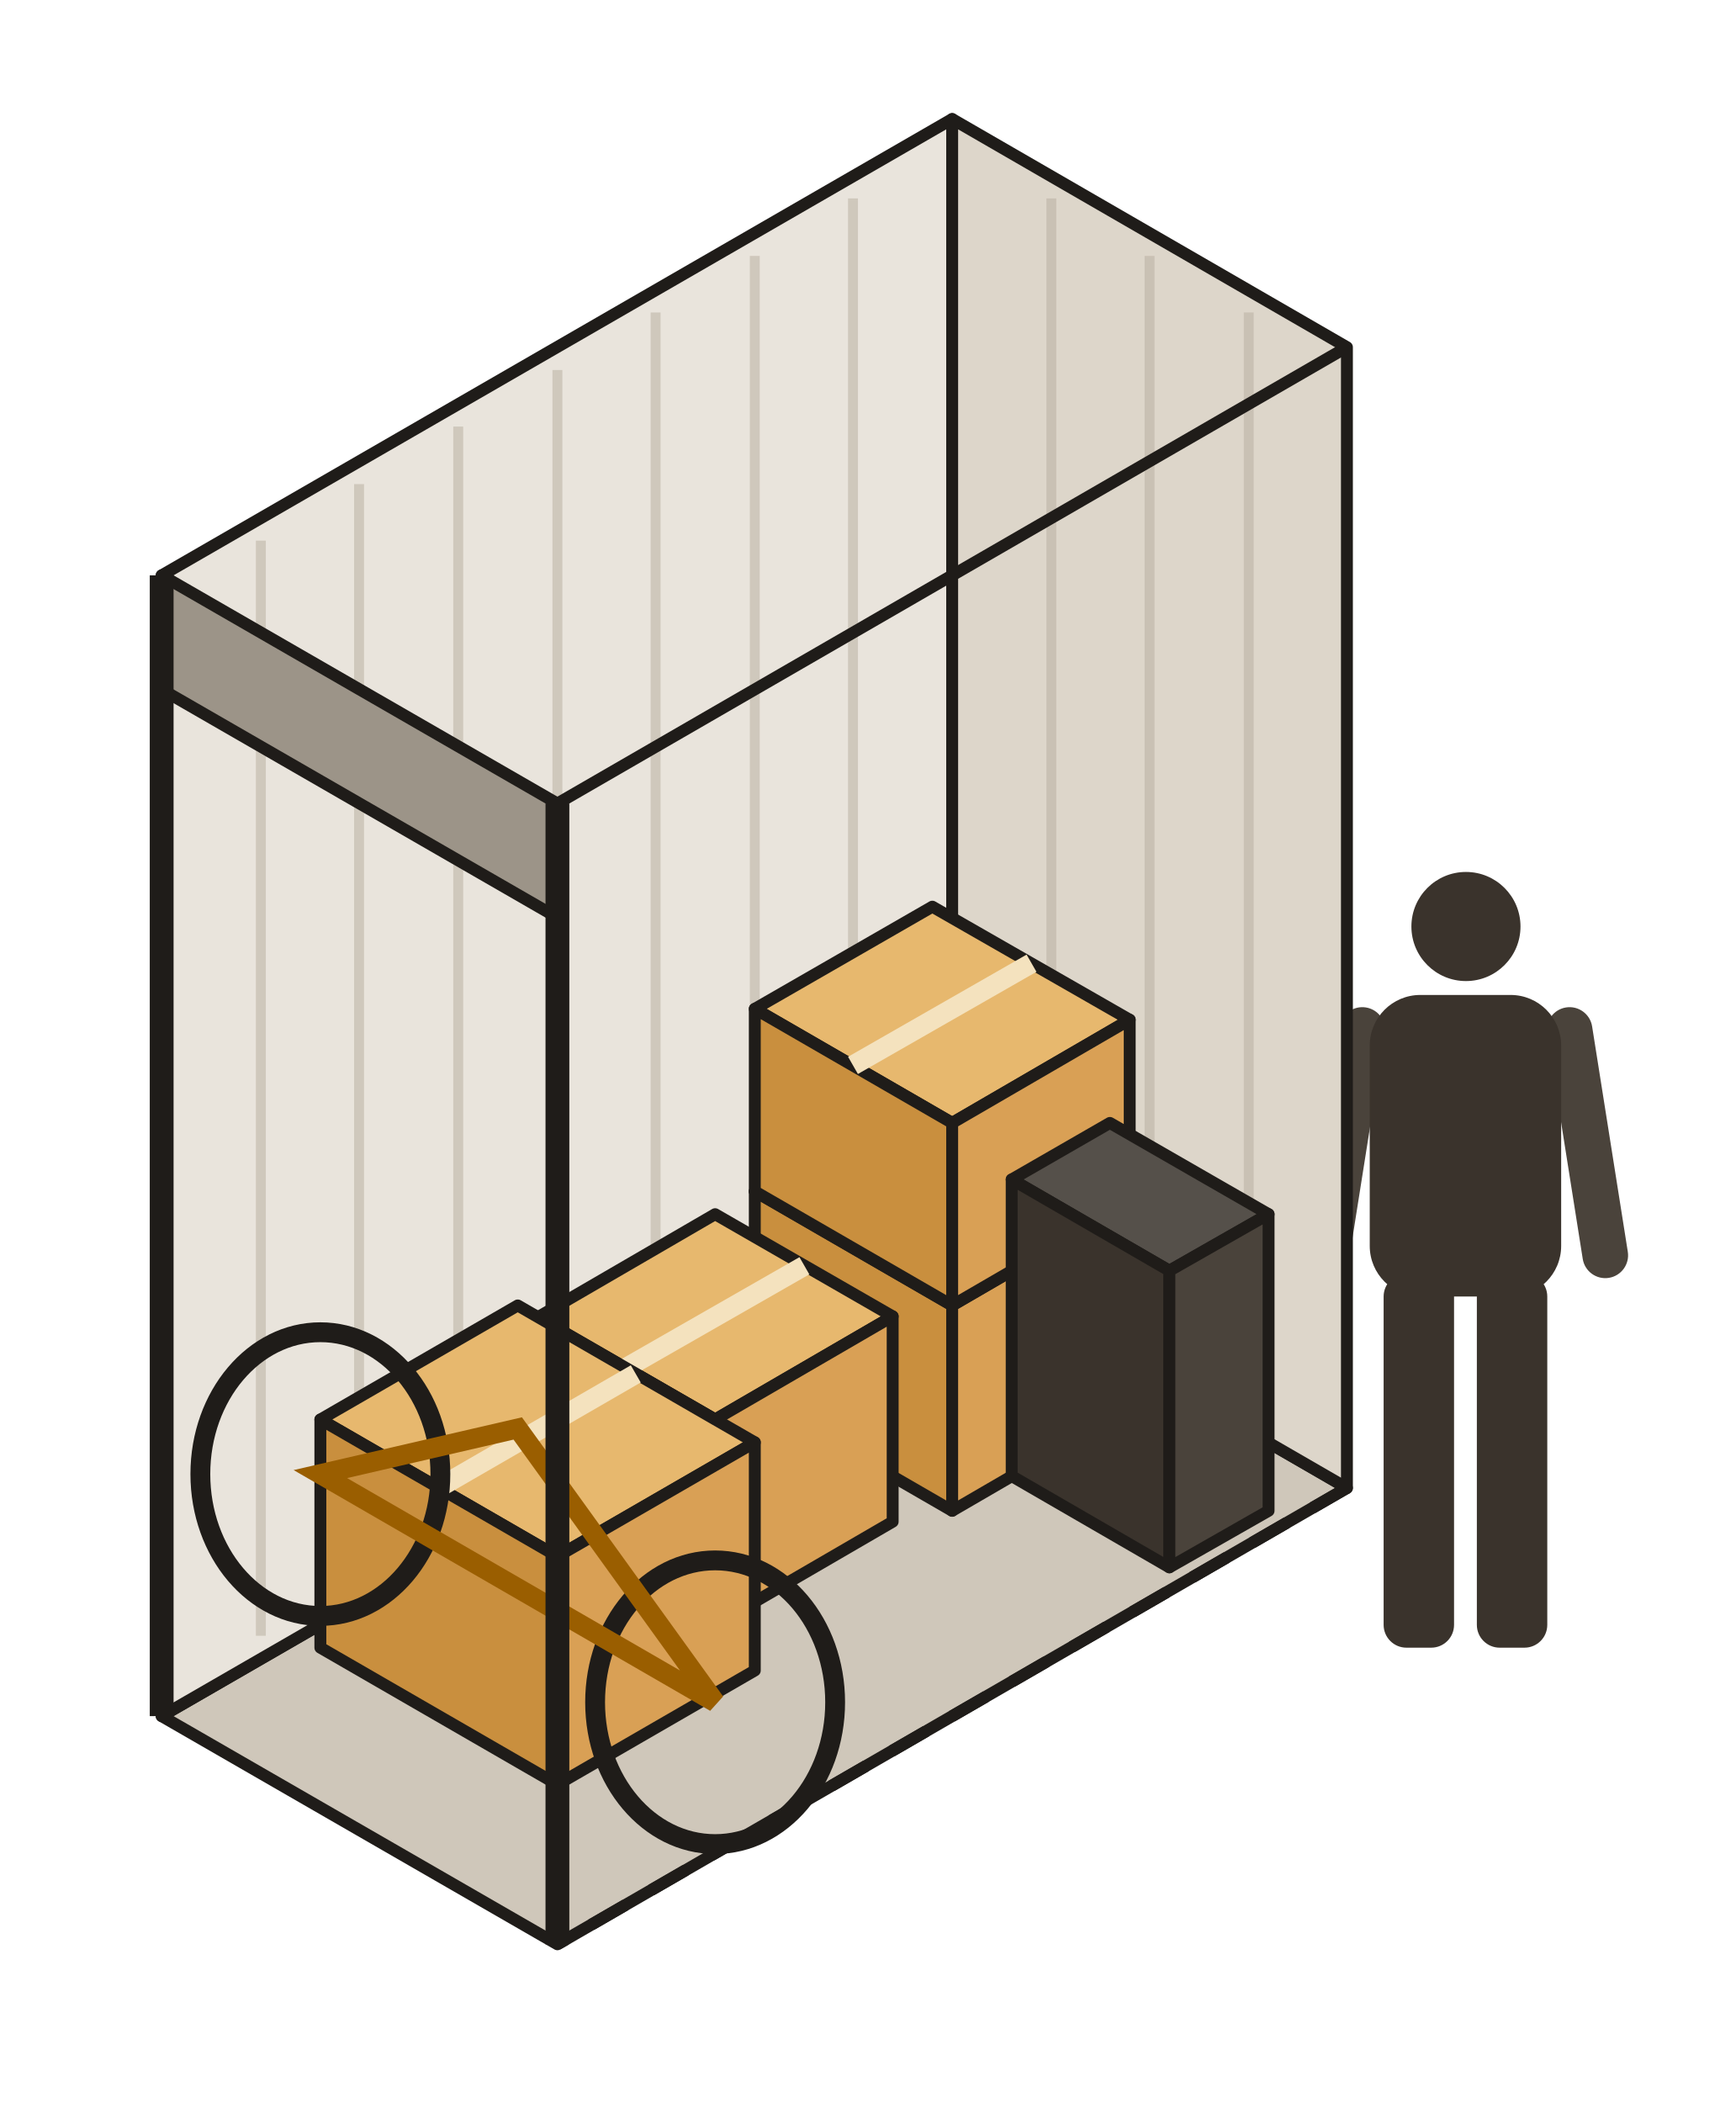
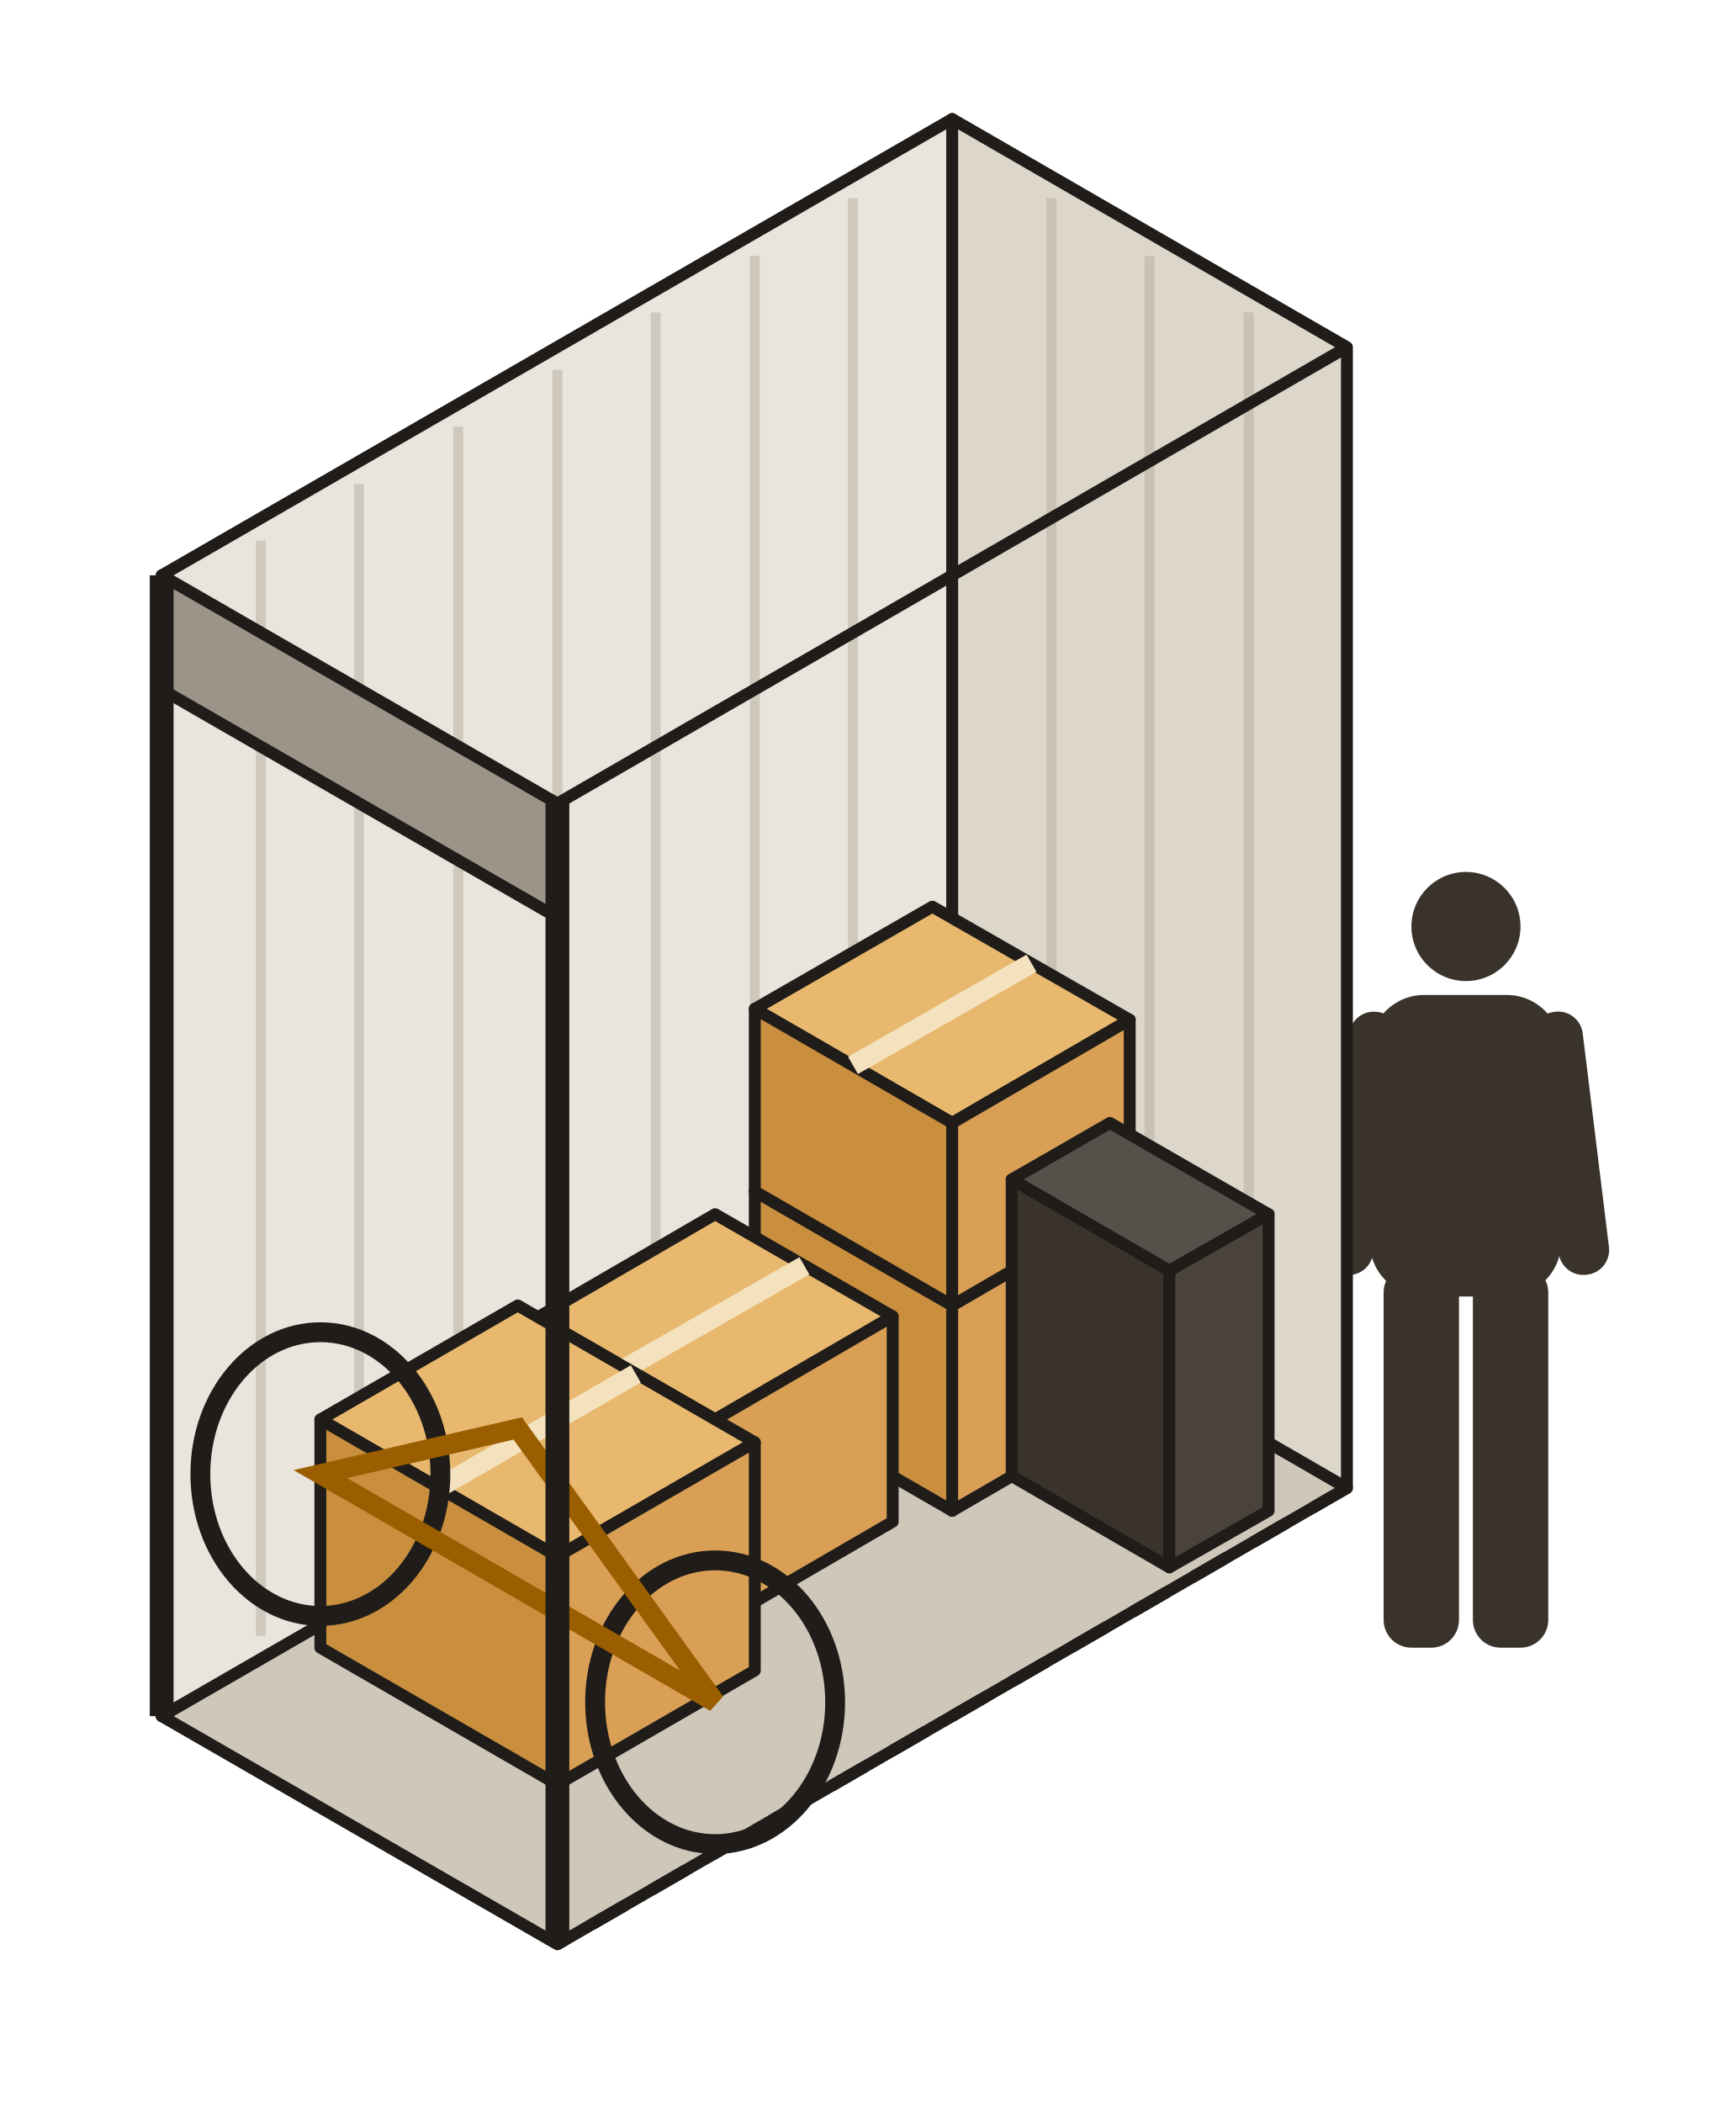
<svg xmlns="http://www.w3.org/2000/svg" viewBox="-96 -127 175 212" role="img" aria-label="2 m²: cajas, maletas y una bici">
  <g fill="#3A332C">
-     <rect x="39.4" y="-25.3" width="4.6" height="27.6" rx="2.3" fill="#4A433B" transform="rotate(9 42.6 -25.3)" />
-     <rect x="59.6" y="-25.3" width="4.6" height="27.6" rx="2.3" fill="#4A433B" transform="rotate(-9 61.0 -25.3)" />
+     <rect x="40.3" y="-24.8" width="5.1" height="26.7" rx="2.5" transform="rotate(7 44.4 -24.8)" />
+     <rect x="58.2" y="-24.8" width="5.1" height="26.7" rx="2.5" transform="rotate(-7 59.1 -24.8)" />
    <circle cx="51.8" cy="-33.6" r="5.5" />
-     <rect x="42.1" y="-26.7" width="19.3" height="30.4" rx="5.1" />
-     <rect x="43.5" y="1.4" width="7.1" height="37.7" rx="2.3" />
-     <rect x="52.9" y="1.4" width="7.1" height="37.7" rx="2.3" />
+     <rect x="42.1" y="-26.7" width="19.3" height="30.4" rx="5.5" />
+     <rect x="43.5" y="0.5" width="7.6" height="38.6" rx="2.8" />
+     <rect x="52.5" y="0.5" width="7.6" height="38.6" rx="2.8" />
  </g>
  <polygon points="0.0,0.0 39.8,23.0 -39.8,69.0 -79.7,46.0" fill="#CFC7BA" stroke="#1F1C19" stroke-width="1.2" stroke-linejoin="round" opacity="1" />
  <polygon points="0.0,0.0 -79.7,46.0 -79.7,-69.0 0.0,-115.0" fill="#E9E4DC" stroke="#1F1C19" stroke-width="1.2" stroke-linejoin="round" opacity="1" />
  <polygon points="0.0,0.0 39.8,23.0 39.8,-92.0 0.0,-115.0" fill="#DDD6CA" stroke="#1F1C19" stroke-width="1.2" stroke-linejoin="round" opacity="1" />
  <line x1="-10.0" y1="3.4" x2="-10.0" y2="-107.0" stroke="#CFC8BC" stroke-width="1" />
  <line x1="-19.9" y1="9.2" x2="-19.9" y2="-101.2" stroke="#CFC8BC" stroke-width="1" />
  <line x1="-29.9" y1="14.9" x2="-29.9" y2="-95.5" stroke="#CFC8BC" stroke-width="1" />
  <line x1="-39.8" y1="20.7" x2="-39.8" y2="-89.7" stroke="#CFC8BC" stroke-width="1" />
  <line x1="-49.8" y1="26.4" x2="-49.8" y2="-84.0" stroke="#CFC8BC" stroke-width="1" />
  <line x1="-59.8" y1="32.2" x2="-59.8" y2="-78.2" stroke="#CFC8BC" stroke-width="1" />
  <line x1="-69.7" y1="37.9" x2="-69.7" y2="-72.5" stroke="#CFC8BC" stroke-width="1" />
  <line x1="10.0" y1="3.4" x2="10.0" y2="-107.0" stroke="#C9C1B4" stroke-width="1" />
  <line x1="19.9" y1="9.2" x2="19.9" y2="-101.2" stroke="#C9C1B4" stroke-width="1" />
  <line x1="29.9" y1="14.9" x2="29.9" y2="-95.5" stroke="#C9C1B4" stroke-width="1" />
  <polygon points="-2.0,-17.2 17.9,-5.8 0.0,4.6 -19.9,-6.9" fill="#E7B86E" stroke="#1F1C19" stroke-width="1.2" stroke-linejoin="round" opacity="1" />
  <polygon points="-19.9,13.8 0.0,25.3 0.0,4.6 -19.9,-6.9" fill="#C98F3E" stroke="#1F1C19" stroke-width="1.2" stroke-linejoin="round" opacity="1" />
  <polygon points="17.9,14.9 0.0,25.3 0.0,4.6 17.9,-5.8" fill="#D9A055" stroke="#1F1C19" stroke-width="1.2" stroke-linejoin="round" opacity="1" />
  <line x1="8.0" y1="-11.5" x2="-10.0" y2="-1.1" stroke="#F4E2BE" stroke-width="2" />
  <polygon points="-2.0,-35.6 17.9,-24.2 0.0,-13.8 -19.9,-25.3" fill="#E7B86E" stroke="#1F1C19" stroke-width="1.2" stroke-linejoin="round" opacity="1" />
  <polygon points="-19.9,-6.9 0.0,4.6 0.0,-13.8 -19.9,-25.3" fill="#C98F3E" stroke="#1F1C19" stroke-width="1.2" stroke-linejoin="round" opacity="1" />
  <polygon points="17.9,-5.8 0.0,4.6 0.0,-13.8 17.9,-24.2" fill="#D9A055" stroke="#1F1C19" stroke-width="1.2" stroke-linejoin="round" opacity="1" />
  <line x1="8.0" y1="-29.9" x2="-10.0" y2="-19.6" stroke="#F4E2BE" stroke-width="2" />
  <polygon points="-23.9,-4.6 -6.0,5.7 -23.9,16.1 -41.8,5.8" fill="#E7B86E" stroke="#1F1C19" stroke-width="1.2" stroke-linejoin="round" opacity="1" />
  <polygon points="-41.8,26.4 -23.9,36.8 -23.9,16.1 -41.8,5.8" fill="#C98F3E" stroke="#1F1C19" stroke-width="1.2" stroke-linejoin="round" opacity="1" />
  <polygon points="-6.0,26.4 -23.9,36.8 -23.9,16.1 -6.0,5.7" fill="#D9A055" stroke="#1F1C19" stroke-width="1.2" stroke-linejoin="round" opacity="1" />
  <line x1="-14.9" y1="0.6" x2="-32.9" y2="10.9" stroke="#F4E2BE" stroke-width="2" />
  <polygon points="15.9,-13.8 31.9,-4.6 21.9,1.1 6.0,-8.1" fill="#55504A" stroke="#1F1C19" stroke-width="1.2" stroke-linejoin="round" opacity="1" />
  <polygon points="6.0,21.8 21.9,31.0 21.9,1.1 6.0,-8.1" fill="#3A332C" stroke="#1F1C19" stroke-width="1.2" stroke-linejoin="round" opacity="1" />
  <polygon points="31.9,25.3 21.9,31.0 21.9,1.1 31.9,-4.6" fill="#4A433B" stroke="#1F1C19" stroke-width="1.2" stroke-linejoin="round" opacity="1" />
  <polygon points="-43.8,4.6 -19.9,18.4 -39.8,29.9 -63.7,16.1" fill="#E7B86E" stroke="#1F1C19" stroke-width="1.2" stroke-linejoin="round" opacity="1" />
  <polygon points="-63.7,39.1 -39.8,52.9 -39.8,29.9 -63.7,16.1" fill="#C98F3E" stroke="#1F1C19" stroke-width="1.2" stroke-linejoin="round" opacity="1" />
  <polygon points="-19.9,41.4 -39.8,52.9 -39.8,29.9 -19.9,18.4" fill="#D9A055" stroke="#1F1C19" stroke-width="1.2" stroke-linejoin="round" opacity="1" />
  <line x1="-31.9" y1="11.5" x2="-51.8" y2="23.0" stroke="#F4E2BE" stroke-width="2" />
  <g fill="none" stroke="#1F1C19" stroke-width="2">
    <ellipse cx="-63.7" cy="21.6" rx="12.1" ry="14.3" />
    <ellipse cx="-23.9" cy="44.6" rx="12.1" ry="14.3" />
    <path d="M-63.7 21.6 L-43.8 17.0 L-23.9 44.6 Z" stroke="#9A5E00" />
  </g>
  <polygon points="-39.8,-34.5 -79.7,-57.5 -79.7,-69.0 -39.8,-46.0" fill="#9C9488" stroke="#1F1C19" stroke-width="1.2" stroke-linejoin="round" opacity="1" />
  <line x1="-79.7" y1="46.0" x2="-79.7" y2="-69.0" stroke="#1F1C19" stroke-width="2.4" />
  <line x1="-39.8" y1="69.0" x2="-39.8" y2="-46.0" stroke="#1F1C19" stroke-width="2.4" />
  <line x1="39.8" y1="-92.0" x2="-39.8" y2="-46.0" stroke="#1F1C19" stroke-width="1.2" />
  <line x1="39.8" y1="23.0" x2="-39.8" y2="69.0" stroke="#1F1C19" stroke-width="1.2" stroke-dasharray="4 3" />
</svg>
